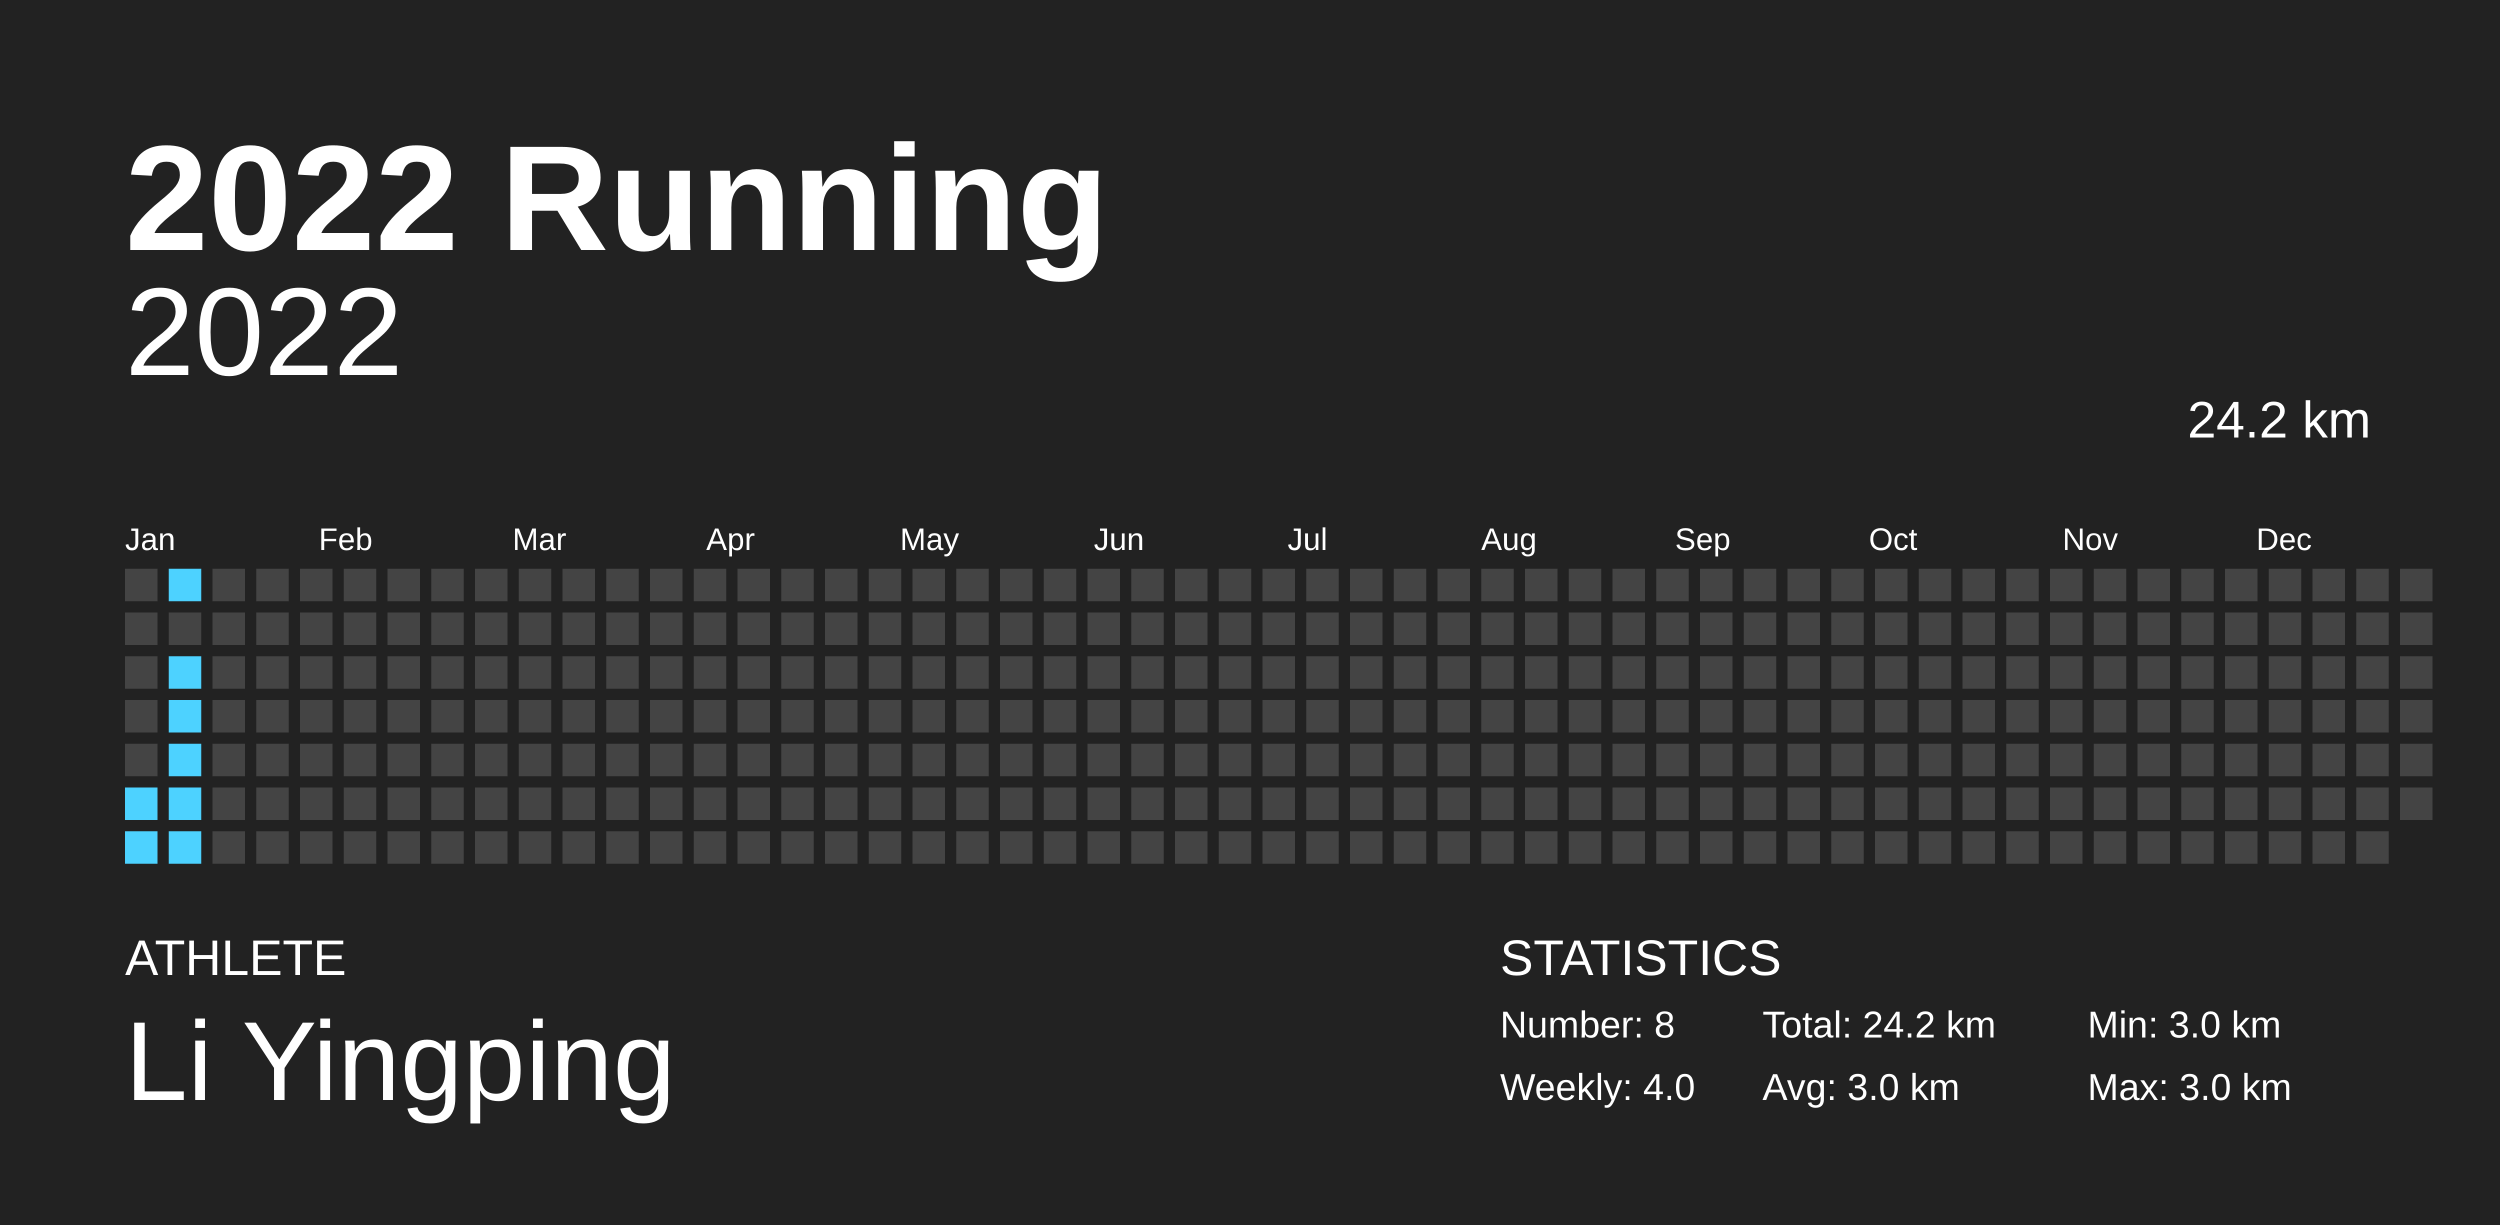
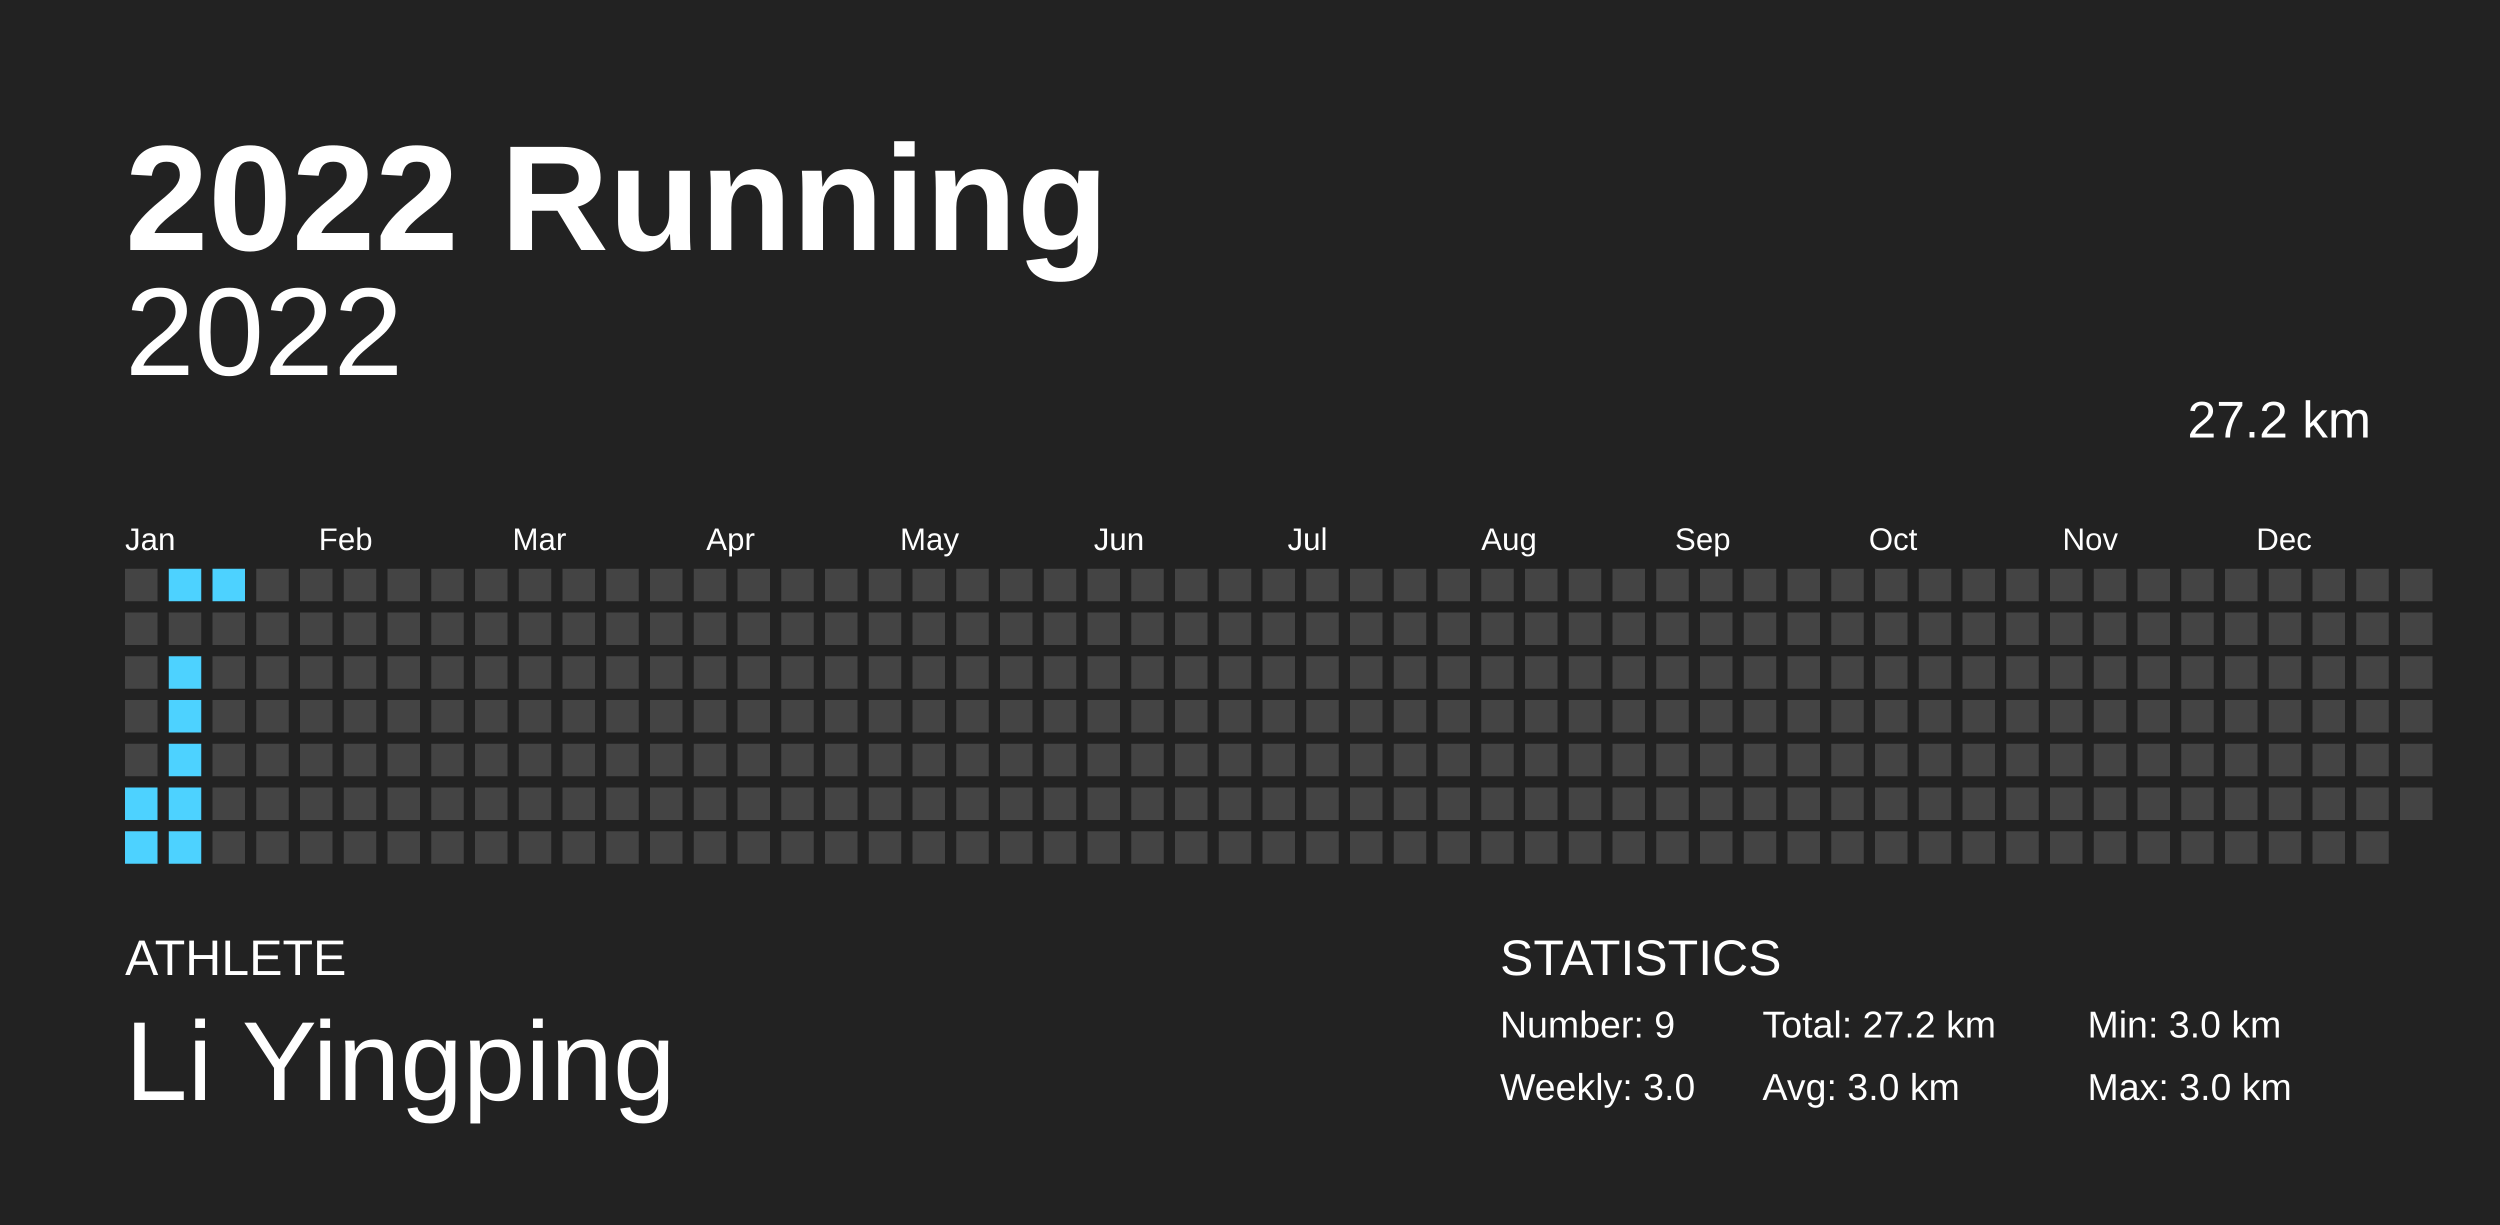
<svg xmlns="http://www.w3.org/2000/svg" baseProfile="full" height="98mm" version="1.1" viewBox="0,0,200,98" width="200mm">
  <defs />
  <rect fill="#222222" height="98" width="200" x="0" y="0" />
  <text fill="#FFFFFF" style="font-size:12px; font-family:Arial; font-weight:bold;" x="10" y="20">2022 Running</text>
  <text fill="#FFFFFF" style="font-size:4px; font-family:Arial" x="10" y="78">ATHLETE</text>
  <text fill="#FFFFFF" style="font-size:9px; font-family:Arial" x="10" y="88">Li Yingping</text>
  <text fill="#FFFFFF" style="font-size:4px; font-family:Arial" x="120" y="78">STATISTICS</text>
-   <text fill="#FFFFFF" style="font-size:3px; font-family:Arial" x="120" y="83">Number: 8</text>
-   <text fill="#FFFFFF" style="font-size:3px; font-family:Arial" x="120" y="88">Weekly: 4.0</text>
-   <text fill="#FFFFFF" style="font-size:3px; font-family:Arial" x="141" y="83">Total: 24.2 km</text>
+   <text fill="#FFFFFF" style="font-size:3px; font-family:Arial" x="120" y="83">Number: 9</text>
+   <text fill="#FFFFFF" style="font-size:3px; font-family:Arial" x="120" y="88">Weekly: 3.0</text>
+   <text fill="#FFFFFF" style="font-size:3px; font-family:Arial" x="141" y="83">Total: 27.2 km</text>
  <text fill="#FFFFFF" style="font-size:3px; font-family:Arial" x="141" y="88">Avg: 3.0 km</text>
  <text fill="#FFFFFF" style="font-size:3px; font-family:Arial" x="167" y="83">Min: 3.0 km</text>
  <text fill="#FFFFFF" style="font-size:3px; font-family:Arial" x="167" y="88">Max: 3.0 km</text>
  <text alignment-baseline="hanging" fill="#FFFFFF" style="font-size:10.0px; font-family:Arial;" x="10" y="30">2022</text>
-   <text alignment-baseline="hanging" fill="#FFFFFF" style="font-size:4.125px; font-family:Arial;" x="175" y="35">24.2 km</text>
+   <text alignment-baseline="hanging" fill="#FFFFFF" style="font-size:4.125px; font-family:Arial;" x="175" y="35">27.2 km</text>
  <text fill="#FFFFFF" style="font-size:2.5px; font-family:Arial" x="10.0" y="44">Jan</text>
  <text fill="#FFFFFF" style="font-size:2.5px; font-family:Arial" x="25.5" y="44">Feb</text>
  <text fill="#FFFFFF" style="font-size:2.5px; font-family:Arial" x="41.0" y="44">Mar</text>
  <text fill="#FFFFFF" style="font-size:2.5px; font-family:Arial" x="56.5" y="44">Apr</text>
  <text fill="#FFFFFF" style="font-size:2.5px; font-family:Arial" x="72.0" y="44">May</text>
  <text fill="#FFFFFF" style="font-size:2.5px; font-family:Arial" x="87.5" y="44">Jun</text>
  <text fill="#FFFFFF" style="font-size:2.5px; font-family:Arial" x="103.0" y="44">Jul</text>
  <text fill="#FFFFFF" style="font-size:2.5px; font-family:Arial" x="118.5" y="44">Aug</text>
  <text fill="#FFFFFF" style="font-size:2.5px; font-family:Arial" x="134.0" y="44">Sep</text>
  <text fill="#FFFFFF" style="font-size:2.5px; font-family:Arial" x="149.5" y="44">Oct</text>
  <text fill="#FFFFFF" style="font-size:2.5px; font-family:Arial" x="165.0" y="44">Nov</text>
  <text fill="#FFFFFF" style="font-size:2.5px; font-family:Arial" x="180.5" y="44">Dec</text>
  <rect fill="#444444" height="2.6" width="2.6" x="10.0" y="45.5" />
  <rect fill="#444444" height="2.6" width="2.6" x="10.0" y="49.0" />
  <rect fill="#444444" height="2.6" width="2.6" x="10.0" y="52.5" />
  <rect fill="#444444" height="2.6" width="2.6" x="10.0" y="56.0" />
  <rect fill="#444444" height="2.6" width="2.6" x="10.0" y="59.5" />
  <rect fill="#4dd2ff" height="2.6" width="2.6" x="10.0" y="63.0" />
  <rect fill="#4dd2ff" height="2.6" width="2.6" x="10.0" y="66.5" />
  <rect fill="#4dd2ff" height="2.6" width="2.6" x="13.5" y="45.5" />
  <rect fill="#444444" height="2.6" width="2.6" x="13.5" y="49.0" />
  <rect fill="#4dd2ff" height="2.6" width="2.6" x="13.5" y="52.5" />
  <rect fill="#4dd2ff" height="2.6" width="2.6" x="13.5" y="56.0" />
  <rect fill="#4dd2ff" height="2.6" width="2.6" x="13.5" y="59.5" />
  <rect fill="#4dd2ff" height="2.6" width="2.6" x="13.5" y="63.0" />
  <rect fill="#4dd2ff" height="2.6" width="2.6" x="13.5" y="66.5" />
-   <rect fill="#444444" height="2.6" width="2.6" x="17.0" y="45.5" />
+   <rect fill="#4dd2ff" height="2.6" width="2.6" x="17.0" y="45.5" />
  <rect fill="#444444" height="2.6" width="2.6" x="17.0" y="49.0" />
  <rect fill="#444444" height="2.6" width="2.6" x="17.0" y="52.5" />
  <rect fill="#444444" height="2.6" width="2.6" x="17.0" y="56.0" />
  <rect fill="#444444" height="2.6" width="2.6" x="17.0" y="59.5" />
  <rect fill="#444444" height="2.6" width="2.6" x="17.0" y="63.0" />
  <rect fill="#444444" height="2.6" width="2.6" x="17.0" y="66.5" />
  <rect fill="#444444" height="2.6" width="2.6" x="20.5" y="45.5" />
  <rect fill="#444444" height="2.6" width="2.6" x="20.5" y="49.0" />
  <rect fill="#444444" height="2.6" width="2.6" x="20.5" y="52.5" />
  <rect fill="#444444" height="2.6" width="2.6" x="20.5" y="56.0" />
  <rect fill="#444444" height="2.6" width="2.6" x="20.5" y="59.5" />
  <rect fill="#444444" height="2.6" width="2.6" x="20.5" y="63.0" />
  <rect fill="#444444" height="2.6" width="2.6" x="20.5" y="66.5" />
  <rect fill="#444444" height="2.6" width="2.6" x="24.0" y="45.5" />
  <rect fill="#444444" height="2.6" width="2.6" x="24.0" y="49.0" />
  <rect fill="#444444" height="2.6" width="2.6" x="24.0" y="52.5" />
  <rect fill="#444444" height="2.6" width="2.6" x="24.0" y="56.0" />
  <rect fill="#444444" height="2.6" width="2.6" x="24.0" y="59.5" />
  <rect fill="#444444" height="2.6" width="2.6" x="24.0" y="63.0" />
  <rect fill="#444444" height="2.6" width="2.6" x="24.0" y="66.5" />
  <rect fill="#444444" height="2.6" width="2.6" x="27.5" y="45.5" />
  <rect fill="#444444" height="2.6" width="2.6" x="27.5" y="49.0" />
  <rect fill="#444444" height="2.6" width="2.6" x="27.5" y="52.5" />
  <rect fill="#444444" height="2.6" width="2.6" x="27.5" y="56.0" />
  <rect fill="#444444" height="2.6" width="2.6" x="27.5" y="59.5" />
  <rect fill="#444444" height="2.6" width="2.6" x="27.5" y="63.0" />
  <rect fill="#444444" height="2.6" width="2.6" x="27.5" y="66.5" />
  <rect fill="#444444" height="2.6" width="2.6" x="31.0" y="45.5" />
  <rect fill="#444444" height="2.6" width="2.6" x="31.0" y="49.0" />
  <rect fill="#444444" height="2.6" width="2.6" x="31.0" y="52.5" />
  <rect fill="#444444" height="2.6" width="2.6" x="31.0" y="56.0" />
  <rect fill="#444444" height="2.6" width="2.6" x="31.0" y="59.5" />
  <rect fill="#444444" height="2.6" width="2.6" x="31.0" y="63.0" />
  <rect fill="#444444" height="2.6" width="2.6" x="31.0" y="66.5" />
  <rect fill="#444444" height="2.6" width="2.6" x="34.5" y="45.5" />
  <rect fill="#444444" height="2.6" width="2.6" x="34.5" y="49.0" />
  <rect fill="#444444" height="2.6" width="2.6" x="34.5" y="52.5" />
  <rect fill="#444444" height="2.6" width="2.6" x="34.5" y="56.0" />
  <rect fill="#444444" height="2.6" width="2.6" x="34.5" y="59.5" />
  <rect fill="#444444" height="2.6" width="2.6" x="34.5" y="63.0" />
  <rect fill="#444444" height="2.6" width="2.6" x="34.5" y="66.5" />
  <rect fill="#444444" height="2.6" width="2.6" x="38.0" y="45.5" />
  <rect fill="#444444" height="2.6" width="2.6" x="38.0" y="49.0" />
  <rect fill="#444444" height="2.6" width="2.6" x="38.0" y="52.5" />
  <rect fill="#444444" height="2.6" width="2.6" x="38.0" y="56.0" />
  <rect fill="#444444" height="2.6" width="2.6" x="38.0" y="59.5" />
  <rect fill="#444444" height="2.6" width="2.6" x="38.0" y="63.0" />
  <rect fill="#444444" height="2.6" width="2.6" x="38.0" y="66.5" />
  <rect fill="#444444" height="2.6" width="2.6" x="41.5" y="45.5" />
  <rect fill="#444444" height="2.6" width="2.6" x="41.5" y="49.0" />
  <rect fill="#444444" height="2.6" width="2.6" x="41.5" y="52.5" />
  <rect fill="#444444" height="2.6" width="2.6" x="41.5" y="56.0" />
  <rect fill="#444444" height="2.6" width="2.6" x="41.5" y="59.5" />
  <rect fill="#444444" height="2.6" width="2.6" x="41.5" y="63.0" />
  <rect fill="#444444" height="2.6" width="2.6" x="41.5" y="66.5" />
  <rect fill="#444444" height="2.6" width="2.6" x="45.0" y="45.5" />
  <rect fill="#444444" height="2.6" width="2.6" x="45.0" y="49.0" />
  <rect fill="#444444" height="2.6" width="2.6" x="45.0" y="52.5" />
  <rect fill="#444444" height="2.6" width="2.6" x="45.0" y="56.0" />
  <rect fill="#444444" height="2.6" width="2.6" x="45.0" y="59.5" />
  <rect fill="#444444" height="2.6" width="2.6" x="45.0" y="63.0" />
  <rect fill="#444444" height="2.6" width="2.6" x="45.0" y="66.5" />
  <rect fill="#444444" height="2.6" width="2.6" x="48.5" y="45.5" />
  <rect fill="#444444" height="2.6" width="2.6" x="48.5" y="49.0" />
  <rect fill="#444444" height="2.6" width="2.6" x="48.5" y="52.5" />
  <rect fill="#444444" height="2.6" width="2.6" x="48.5" y="56.0" />
  <rect fill="#444444" height="2.6" width="2.6" x="48.5" y="59.5" />
  <rect fill="#444444" height="2.6" width="2.6" x="48.5" y="63.0" />
  <rect fill="#444444" height="2.6" width="2.6" x="48.5" y="66.5" />
  <rect fill="#444444" height="2.6" width="2.6" x="52.0" y="45.5" />
  <rect fill="#444444" height="2.6" width="2.6" x="52.0" y="49.0" />
  <rect fill="#444444" height="2.6" width="2.6" x="52.0" y="52.5" />
  <rect fill="#444444" height="2.6" width="2.6" x="52.0" y="56.0" />
  <rect fill="#444444" height="2.6" width="2.6" x="52.0" y="59.5" />
  <rect fill="#444444" height="2.6" width="2.6" x="52.0" y="63.0" />
  <rect fill="#444444" height="2.6" width="2.6" x="52.0" y="66.5" />
  <rect fill="#444444" height="2.6" width="2.6" x="55.5" y="45.5" />
  <rect fill="#444444" height="2.6" width="2.6" x="55.5" y="49.0" />
  <rect fill="#444444" height="2.6" width="2.6" x="55.5" y="52.5" />
  <rect fill="#444444" height="2.6" width="2.6" x="55.5" y="56.0" />
  <rect fill="#444444" height="2.6" width="2.6" x="55.5" y="59.5" />
  <rect fill="#444444" height="2.6" width="2.6" x="55.5" y="63.0" />
  <rect fill="#444444" height="2.6" width="2.6" x="55.5" y="66.5" />
  <rect fill="#444444" height="2.6" width="2.6" x="59.0" y="45.5" />
  <rect fill="#444444" height="2.6" width="2.6" x="59.0" y="49.0" />
  <rect fill="#444444" height="2.6" width="2.6" x="59.0" y="52.5" />
  <rect fill="#444444" height="2.6" width="2.6" x="59.0" y="56.0" />
  <rect fill="#444444" height="2.6" width="2.6" x="59.0" y="59.5" />
  <rect fill="#444444" height="2.6" width="2.6" x="59.0" y="63.0" />
  <rect fill="#444444" height="2.6" width="2.6" x="59.0" y="66.5" />
  <rect fill="#444444" height="2.6" width="2.6" x="62.5" y="45.5" />
  <rect fill="#444444" height="2.6" width="2.6" x="62.5" y="49.0" />
  <rect fill="#444444" height="2.6" width="2.6" x="62.5" y="52.5" />
  <rect fill="#444444" height="2.6" width="2.6" x="62.5" y="56.0" />
  <rect fill="#444444" height="2.6" width="2.6" x="62.5" y="59.5" />
  <rect fill="#444444" height="2.6" width="2.6" x="62.5" y="63.0" />
  <rect fill="#444444" height="2.6" width="2.6" x="62.5" y="66.5" />
  <rect fill="#444444" height="2.6" width="2.6" x="66.0" y="45.5" />
  <rect fill="#444444" height="2.6" width="2.6" x="66.0" y="49.0" />
  <rect fill="#444444" height="2.6" width="2.6" x="66.0" y="52.5" />
  <rect fill="#444444" height="2.6" width="2.6" x="66.0" y="56.0" />
  <rect fill="#444444" height="2.6" width="2.6" x="66.0" y="59.5" />
  <rect fill="#444444" height="2.6" width="2.6" x="66.0" y="63.0" />
  <rect fill="#444444" height="2.6" width="2.6" x="66.0" y="66.5" />
  <rect fill="#444444" height="2.6" width="2.6" x="69.5" y="45.5" />
  <rect fill="#444444" height="2.6" width="2.6" x="69.5" y="49.0" />
  <rect fill="#444444" height="2.6" width="2.6" x="69.5" y="52.5" />
  <rect fill="#444444" height="2.6" width="2.6" x="69.5" y="56.0" />
  <rect fill="#444444" height="2.6" width="2.6" x="69.5" y="59.5" />
  <rect fill="#444444" height="2.6" width="2.6" x="69.5" y="63.0" />
  <rect fill="#444444" height="2.6" width="2.6" x="69.5" y="66.5" />
  <rect fill="#444444" height="2.6" width="2.6" x="73.0" y="45.5" />
  <rect fill="#444444" height="2.6" width="2.6" x="73.0" y="49.0" />
  <rect fill="#444444" height="2.6" width="2.6" x="73.0" y="52.5" />
  <rect fill="#444444" height="2.6" width="2.6" x="73.0" y="56.0" />
  <rect fill="#444444" height="2.6" width="2.6" x="73.0" y="59.5" />
  <rect fill="#444444" height="2.6" width="2.6" x="73.0" y="63.0" />
  <rect fill="#444444" height="2.6" width="2.6" x="73.0" y="66.5" />
  <rect fill="#444444" height="2.6" width="2.6" x="76.5" y="45.5" />
  <rect fill="#444444" height="2.6" width="2.6" x="76.5" y="49.0" />
  <rect fill="#444444" height="2.6" width="2.6" x="76.5" y="52.5" />
  <rect fill="#444444" height="2.6" width="2.6" x="76.5" y="56.0" />
  <rect fill="#444444" height="2.6" width="2.6" x="76.5" y="59.5" />
  <rect fill="#444444" height="2.6" width="2.6" x="76.5" y="63.0" />
  <rect fill="#444444" height="2.6" width="2.6" x="76.5" y="66.5" />
  <rect fill="#444444" height="2.6" width="2.6" x="80.0" y="45.5" />
  <rect fill="#444444" height="2.6" width="2.6" x="80.0" y="49.0" />
  <rect fill="#444444" height="2.6" width="2.6" x="80.0" y="52.5" />
  <rect fill="#444444" height="2.6" width="2.6" x="80.0" y="56.0" />
  <rect fill="#444444" height="2.6" width="2.6" x="80.0" y="59.5" />
  <rect fill="#444444" height="2.6" width="2.6" x="80.0" y="63.0" />
  <rect fill="#444444" height="2.6" width="2.6" x="80.0" y="66.5" />
  <rect fill="#444444" height="2.6" width="2.6" x="83.5" y="45.5" />
  <rect fill="#444444" height="2.6" width="2.6" x="83.5" y="49.0" />
  <rect fill="#444444" height="2.6" width="2.6" x="83.5" y="52.5" />
  <rect fill="#444444" height="2.6" width="2.6" x="83.5" y="56.0" />
  <rect fill="#444444" height="2.6" width="2.6" x="83.5" y="59.5" />
  <rect fill="#444444" height="2.6" width="2.6" x="83.5" y="63.0" />
  <rect fill="#444444" height="2.6" width="2.6" x="83.5" y="66.5" />
  <rect fill="#444444" height="2.6" width="2.6" x="87.0" y="45.5" />
  <rect fill="#444444" height="2.6" width="2.6" x="87.0" y="49.0" />
  <rect fill="#444444" height="2.6" width="2.6" x="87.0" y="52.5" />
  <rect fill="#444444" height="2.6" width="2.6" x="87.0" y="56.0" />
  <rect fill="#444444" height="2.6" width="2.6" x="87.0" y="59.5" />
  <rect fill="#444444" height="2.6" width="2.6" x="87.0" y="63.0" />
  <rect fill="#444444" height="2.6" width="2.6" x="87.0" y="66.5" />
  <rect fill="#444444" height="2.6" width="2.6" x="90.5" y="45.5" />
  <rect fill="#444444" height="2.6" width="2.6" x="90.5" y="49.0" />
  <rect fill="#444444" height="2.6" width="2.6" x="90.5" y="52.5" />
  <rect fill="#444444" height="2.6" width="2.6" x="90.5" y="56.0" />
  <rect fill="#444444" height="2.6" width="2.6" x="90.5" y="59.5" />
  <rect fill="#444444" height="2.6" width="2.6" x="90.5" y="63.0" />
  <rect fill="#444444" height="2.6" width="2.6" x="90.5" y="66.5" />
  <rect fill="#444444" height="2.6" width="2.6" x="94.0" y="45.5" />
  <rect fill="#444444" height="2.6" width="2.6" x="94.0" y="49.0" />
  <rect fill="#444444" height="2.6" width="2.6" x="94.0" y="52.5" />
  <rect fill="#444444" height="2.6" width="2.6" x="94.0" y="56.0" />
  <rect fill="#444444" height="2.6" width="2.6" x="94.0" y="59.5" />
  <rect fill="#444444" height="2.6" width="2.6" x="94.0" y="63.0" />
  <rect fill="#444444" height="2.6" width="2.6" x="94.0" y="66.5" />
  <rect fill="#444444" height="2.6" width="2.6" x="97.5" y="45.5" />
  <rect fill="#444444" height="2.6" width="2.6" x="97.5" y="49.0" />
  <rect fill="#444444" height="2.6" width="2.6" x="97.5" y="52.5" />
  <rect fill="#444444" height="2.6" width="2.6" x="97.5" y="56.0" />
  <rect fill="#444444" height="2.6" width="2.6" x="97.5" y="59.5" />
  <rect fill="#444444" height="2.6" width="2.6" x="97.5" y="63.0" />
  <rect fill="#444444" height="2.6" width="2.6" x="97.5" y="66.5" />
  <rect fill="#444444" height="2.6" width="2.6" x="101.0" y="45.5" />
  <rect fill="#444444" height="2.6" width="2.6" x="101.0" y="49.0" />
  <rect fill="#444444" height="2.6" width="2.6" x="101.0" y="52.5" />
  <rect fill="#444444" height="2.6" width="2.6" x="101.0" y="56.0" />
  <rect fill="#444444" height="2.6" width="2.6" x="101.0" y="59.5" />
  <rect fill="#444444" height="2.6" width="2.6" x="101.0" y="63.0" />
  <rect fill="#444444" height="2.6" width="2.6" x="101.0" y="66.5" />
  <rect fill="#444444" height="2.6" width="2.6" x="104.5" y="45.5" />
  <rect fill="#444444" height="2.6" width="2.6" x="104.5" y="49.0" />
  <rect fill="#444444" height="2.6" width="2.6" x="104.5" y="52.5" />
  <rect fill="#444444" height="2.6" width="2.6" x="104.5" y="56.0" />
  <rect fill="#444444" height="2.6" width="2.6" x="104.5" y="59.5" />
  <rect fill="#444444" height="2.6" width="2.6" x="104.5" y="63.0" />
  <rect fill="#444444" height="2.6" width="2.6" x="104.5" y="66.5" />
  <rect fill="#444444" height="2.6" width="2.6" x="108.0" y="45.5" />
  <rect fill="#444444" height="2.6" width="2.6" x="108.0" y="49.0" />
  <rect fill="#444444" height="2.6" width="2.6" x="108.0" y="52.5" />
  <rect fill="#444444" height="2.6" width="2.6" x="108.0" y="56.0" />
  <rect fill="#444444" height="2.6" width="2.6" x="108.0" y="59.5" />
  <rect fill="#444444" height="2.6" width="2.6" x="108.0" y="63.0" />
  <rect fill="#444444" height="2.6" width="2.6" x="108.0" y="66.5" />
  <rect fill="#444444" height="2.6" width="2.6" x="111.5" y="45.5" />
  <rect fill="#444444" height="2.6" width="2.6" x="111.5" y="49.0" />
  <rect fill="#444444" height="2.6" width="2.6" x="111.5" y="52.5" />
  <rect fill="#444444" height="2.6" width="2.6" x="111.5" y="56.0" />
  <rect fill="#444444" height="2.6" width="2.6" x="111.5" y="59.5" />
  <rect fill="#444444" height="2.6" width="2.6" x="111.5" y="63.0" />
  <rect fill="#444444" height="2.6" width="2.6" x="111.5" y="66.5" />
  <rect fill="#444444" height="2.6" width="2.6" x="115.0" y="45.5" />
  <rect fill="#444444" height="2.6" width="2.6" x="115.0" y="49.0" />
  <rect fill="#444444" height="2.6" width="2.6" x="115.0" y="52.5" />
  <rect fill="#444444" height="2.6" width="2.6" x="115.0" y="56.0" />
  <rect fill="#444444" height="2.6" width="2.6" x="115.0" y="59.5" />
  <rect fill="#444444" height="2.6" width="2.6" x="115.0" y="63.0" />
  <rect fill="#444444" height="2.6" width="2.6" x="115.0" y="66.5" />
  <rect fill="#444444" height="2.6" width="2.6" x="118.5" y="45.5" />
  <rect fill="#444444" height="2.6" width="2.6" x="118.5" y="49.0" />
  <rect fill="#444444" height="2.6" width="2.6" x="118.5" y="52.5" />
  <rect fill="#444444" height="2.6" width="2.6" x="118.5" y="56.0" />
  <rect fill="#444444" height="2.6" width="2.6" x="118.5" y="59.5" />
  <rect fill="#444444" height="2.6" width="2.6" x="118.5" y="63.0" />
  <rect fill="#444444" height="2.6" width="2.6" x="118.5" y="66.5" />
  <rect fill="#444444" height="2.6" width="2.6" x="122.0" y="45.5" />
  <rect fill="#444444" height="2.6" width="2.6" x="122.0" y="49.0" />
  <rect fill="#444444" height="2.6" width="2.6" x="122.0" y="52.5" />
  <rect fill="#444444" height="2.6" width="2.6" x="122.0" y="56.0" />
  <rect fill="#444444" height="2.6" width="2.6" x="122.0" y="59.5" />
  <rect fill="#444444" height="2.6" width="2.6" x="122.0" y="63.0" />
  <rect fill="#444444" height="2.6" width="2.6" x="122.0" y="66.5" />
  <rect fill="#444444" height="2.6" width="2.6" x="125.5" y="45.5" />
  <rect fill="#444444" height="2.6" width="2.6" x="125.5" y="49.0" />
  <rect fill="#444444" height="2.6" width="2.6" x="125.5" y="52.5" />
  <rect fill="#444444" height="2.6" width="2.6" x="125.5" y="56.0" />
  <rect fill="#444444" height="2.6" width="2.6" x="125.5" y="59.5" />
  <rect fill="#444444" height="2.6" width="2.6" x="125.5" y="63.0" />
  <rect fill="#444444" height="2.6" width="2.6" x="125.5" y="66.5" />
  <rect fill="#444444" height="2.6" width="2.6" x="129.0" y="45.5" />
  <rect fill="#444444" height="2.6" width="2.6" x="129.0" y="49.0" />
  <rect fill="#444444" height="2.6" width="2.6" x="129.0" y="52.5" />
  <rect fill="#444444" height="2.6" width="2.6" x="129.0" y="56.0" />
  <rect fill="#444444" height="2.6" width="2.6" x="129.0" y="59.5" />
  <rect fill="#444444" height="2.6" width="2.6" x="129.0" y="63.0" />
  <rect fill="#444444" height="2.6" width="2.6" x="129.0" y="66.5" />
  <rect fill="#444444" height="2.6" width="2.6" x="132.5" y="45.5" />
  <rect fill="#444444" height="2.6" width="2.6" x="132.5" y="49.0" />
  <rect fill="#444444" height="2.6" width="2.6" x="132.5" y="52.5" />
  <rect fill="#444444" height="2.6" width="2.6" x="132.5" y="56.0" />
  <rect fill="#444444" height="2.6" width="2.6" x="132.5" y="59.5" />
  <rect fill="#444444" height="2.6" width="2.6" x="132.5" y="63.0" />
  <rect fill="#444444" height="2.6" width="2.6" x="132.5" y="66.5" />
  <rect fill="#444444" height="2.6" width="2.6" x="136.0" y="45.5" />
  <rect fill="#444444" height="2.6" width="2.6" x="136.0" y="49.0" />
  <rect fill="#444444" height="2.6" width="2.6" x="136.0" y="52.5" />
  <rect fill="#444444" height="2.6" width="2.6" x="136.0" y="56.0" />
  <rect fill="#444444" height="2.6" width="2.6" x="136.0" y="59.5" />
  <rect fill="#444444" height="2.6" width="2.6" x="136.0" y="63.0" />
  <rect fill="#444444" height="2.6" width="2.6" x="136.0" y="66.5" />
  <rect fill="#444444" height="2.6" width="2.6" x="139.5" y="45.5" />
  <rect fill="#444444" height="2.6" width="2.6" x="139.5" y="49.0" />
  <rect fill="#444444" height="2.6" width="2.6" x="139.5" y="52.5" />
  <rect fill="#444444" height="2.6" width="2.6" x="139.5" y="56.0" />
  <rect fill="#444444" height="2.6" width="2.6" x="139.5" y="59.5" />
  <rect fill="#444444" height="2.6" width="2.6" x="139.5" y="63.0" />
  <rect fill="#444444" height="2.6" width="2.6" x="139.5" y="66.5" />
  <rect fill="#444444" height="2.6" width="2.6" x="143.0" y="45.5" />
  <rect fill="#444444" height="2.6" width="2.6" x="143.0" y="49.0" />
  <rect fill="#444444" height="2.6" width="2.6" x="143.0" y="52.5" />
  <rect fill="#444444" height="2.6" width="2.6" x="143.0" y="56.0" />
  <rect fill="#444444" height="2.6" width="2.6" x="143.0" y="59.5" />
  <rect fill="#444444" height="2.6" width="2.6" x="143.0" y="63.0" />
  <rect fill="#444444" height="2.6" width="2.6" x="143.0" y="66.5" />
  <rect fill="#444444" height="2.6" width="2.6" x="146.5" y="45.5" />
  <rect fill="#444444" height="2.6" width="2.6" x="146.5" y="49.0" />
  <rect fill="#444444" height="2.6" width="2.6" x="146.5" y="52.5" />
  <rect fill="#444444" height="2.6" width="2.6" x="146.5" y="56.0" />
  <rect fill="#444444" height="2.6" width="2.6" x="146.5" y="59.5" />
  <rect fill="#444444" height="2.6" width="2.6" x="146.5" y="63.0" />
  <rect fill="#444444" height="2.6" width="2.6" x="146.5" y="66.5" />
  <rect fill="#444444" height="2.6" width="2.6" x="150.0" y="45.5" />
  <rect fill="#444444" height="2.6" width="2.6" x="150.0" y="49.0" />
  <rect fill="#444444" height="2.6" width="2.6" x="150.0" y="52.5" />
  <rect fill="#444444" height="2.6" width="2.6" x="150.0" y="56.0" />
  <rect fill="#444444" height="2.6" width="2.6" x="150.0" y="59.5" />
  <rect fill="#444444" height="2.6" width="2.6" x="150.0" y="63.0" />
  <rect fill="#444444" height="2.6" width="2.6" x="150.0" y="66.5" />
  <rect fill="#444444" height="2.6" width="2.6" x="153.5" y="45.5" />
  <rect fill="#444444" height="2.6" width="2.6" x="153.5" y="49.0" />
  <rect fill="#444444" height="2.6" width="2.6" x="153.5" y="52.5" />
  <rect fill="#444444" height="2.6" width="2.6" x="153.5" y="56.0" />
  <rect fill="#444444" height="2.6" width="2.6" x="153.5" y="59.5" />
  <rect fill="#444444" height="2.6" width="2.6" x="153.5" y="63.0" />
  <rect fill="#444444" height="2.6" width="2.6" x="153.5" y="66.5" />
  <rect fill="#444444" height="2.6" width="2.6" x="157.0" y="45.5" />
  <rect fill="#444444" height="2.6" width="2.6" x="157.0" y="49.0" />
  <rect fill="#444444" height="2.6" width="2.6" x="157.0" y="52.5" />
  <rect fill="#444444" height="2.6" width="2.6" x="157.0" y="56.0" />
  <rect fill="#444444" height="2.6" width="2.6" x="157.0" y="59.5" />
  <rect fill="#444444" height="2.6" width="2.6" x="157.0" y="63.0" />
  <rect fill="#444444" height="2.6" width="2.6" x="157.0" y="66.5" />
  <rect fill="#444444" height="2.6" width="2.6" x="160.5" y="45.5" />
  <rect fill="#444444" height="2.6" width="2.6" x="160.5" y="49.0" />
  <rect fill="#444444" height="2.6" width="2.6" x="160.5" y="52.5" />
  <rect fill="#444444" height="2.6" width="2.6" x="160.5" y="56.0" />
  <rect fill="#444444" height="2.6" width="2.6" x="160.5" y="59.5" />
  <rect fill="#444444" height="2.6" width="2.6" x="160.5" y="63.0" />
  <rect fill="#444444" height="2.6" width="2.6" x="160.5" y="66.5" />
  <rect fill="#444444" height="2.6" width="2.6" x="164.0" y="45.5" />
  <rect fill="#444444" height="2.6" width="2.6" x="164.0" y="49.0" />
  <rect fill="#444444" height="2.6" width="2.6" x="164.0" y="52.5" />
  <rect fill="#444444" height="2.6" width="2.6" x="164.0" y="56.0" />
  <rect fill="#444444" height="2.6" width="2.6" x="164.0" y="59.5" />
  <rect fill="#444444" height="2.6" width="2.6" x="164.0" y="63.0" />
  <rect fill="#444444" height="2.6" width="2.6" x="164.0" y="66.5" />
  <rect fill="#444444" height="2.6" width="2.6" x="167.5" y="45.5" />
  <rect fill="#444444" height="2.6" width="2.6" x="167.5" y="49.0" />
  <rect fill="#444444" height="2.6" width="2.6" x="167.5" y="52.5" />
  <rect fill="#444444" height="2.6" width="2.6" x="167.5" y="56.0" />
  <rect fill="#444444" height="2.6" width="2.6" x="167.5" y="59.5" />
  <rect fill="#444444" height="2.6" width="2.6" x="167.5" y="63.0" />
  <rect fill="#444444" height="2.6" width="2.6" x="167.5" y="66.5" />
  <rect fill="#444444" height="2.6" width="2.6" x="171.0" y="45.5" />
  <rect fill="#444444" height="2.6" width="2.6" x="171.0" y="49.0" />
  <rect fill="#444444" height="2.6" width="2.6" x="171.0" y="52.5" />
  <rect fill="#444444" height="2.6" width="2.6" x="171.0" y="56.0" />
  <rect fill="#444444" height="2.6" width="2.6" x="171.0" y="59.5" />
  <rect fill="#444444" height="2.6" width="2.6" x="171.0" y="63.0" />
  <rect fill="#444444" height="2.6" width="2.6" x="171.0" y="66.5" />
  <rect fill="#444444" height="2.6" width="2.6" x="174.5" y="45.5" />
  <rect fill="#444444" height="2.6" width="2.6" x="174.5" y="49.0" />
  <rect fill="#444444" height="2.6" width="2.6" x="174.5" y="52.5" />
  <rect fill="#444444" height="2.6" width="2.6" x="174.5" y="56.0" />
  <rect fill="#444444" height="2.6" width="2.6" x="174.5" y="59.5" />
  <rect fill="#444444" height="2.6" width="2.6" x="174.5" y="63.0" />
  <rect fill="#444444" height="2.6" width="2.6" x="174.5" y="66.5" />
  <rect fill="#444444" height="2.6" width="2.6" x="178.0" y="45.5" />
  <rect fill="#444444" height="2.6" width="2.6" x="178.0" y="49.0" />
  <rect fill="#444444" height="2.6" width="2.6" x="178.0" y="52.5" />
  <rect fill="#444444" height="2.6" width="2.6" x="178.0" y="56.0" />
  <rect fill="#444444" height="2.6" width="2.6" x="178.0" y="59.5" />
  <rect fill="#444444" height="2.6" width="2.6" x="178.0" y="63.0" />
  <rect fill="#444444" height="2.6" width="2.6" x="178.0" y="66.5" />
  <rect fill="#444444" height="2.6" width="2.6" x="181.5" y="45.5" />
  <rect fill="#444444" height="2.6" width="2.6" x="181.5" y="49.0" />
  <rect fill="#444444" height="2.6" width="2.6" x="181.5" y="52.5" />
  <rect fill="#444444" height="2.6" width="2.6" x="181.5" y="56.0" />
  <rect fill="#444444" height="2.6" width="2.6" x="181.5" y="59.5" />
  <rect fill="#444444" height="2.6" width="2.6" x="181.5" y="63.0" />
  <rect fill="#444444" height="2.6" width="2.6" x="181.5" y="66.5" />
  <rect fill="#444444" height="2.6" width="2.6" x="185.0" y="45.5" />
  <rect fill="#444444" height="2.6" width="2.6" x="185.0" y="49.0" />
  <rect fill="#444444" height="2.6" width="2.6" x="185.0" y="52.5" />
  <rect fill="#444444" height="2.6" width="2.6" x="185.0" y="56.0" />
  <rect fill="#444444" height="2.6" width="2.6" x="185.0" y="59.5" />
  <rect fill="#444444" height="2.6" width="2.6" x="185.0" y="63.0" />
  <rect fill="#444444" height="2.6" width="2.6" x="185.0" y="66.5" />
  <rect fill="#444444" height="2.6" width="2.6" x="188.5" y="45.5" />
  <rect fill="#444444" height="2.6" width="2.6" x="188.5" y="49.0" />
  <rect fill="#444444" height="2.6" width="2.6" x="188.5" y="52.5" />
  <rect fill="#444444" height="2.6" width="2.6" x="188.5" y="56.0" />
  <rect fill="#444444" height="2.6" width="2.6" x="188.5" y="59.5" />
  <rect fill="#444444" height="2.6" width="2.6" x="188.5" y="63.0" />
  <rect fill="#444444" height="2.6" width="2.6" x="188.5" y="66.5" />
  <rect fill="#444444" height="2.6" width="2.6" x="192.0" y="45.5" />
  <rect fill="#444444" height="2.6" width="2.6" x="192.0" y="49.0" />
  <rect fill="#444444" height="2.6" width="2.6" x="192.0" y="52.5" />
  <rect fill="#444444" height="2.6" width="2.6" x="192.0" y="56.0" />
  <rect fill="#444444" height="2.6" width="2.6" x="192.0" y="59.5" />
  <rect fill="#444444" height="2.6" width="2.6" x="192.0" y="63.0" />
</svg>
